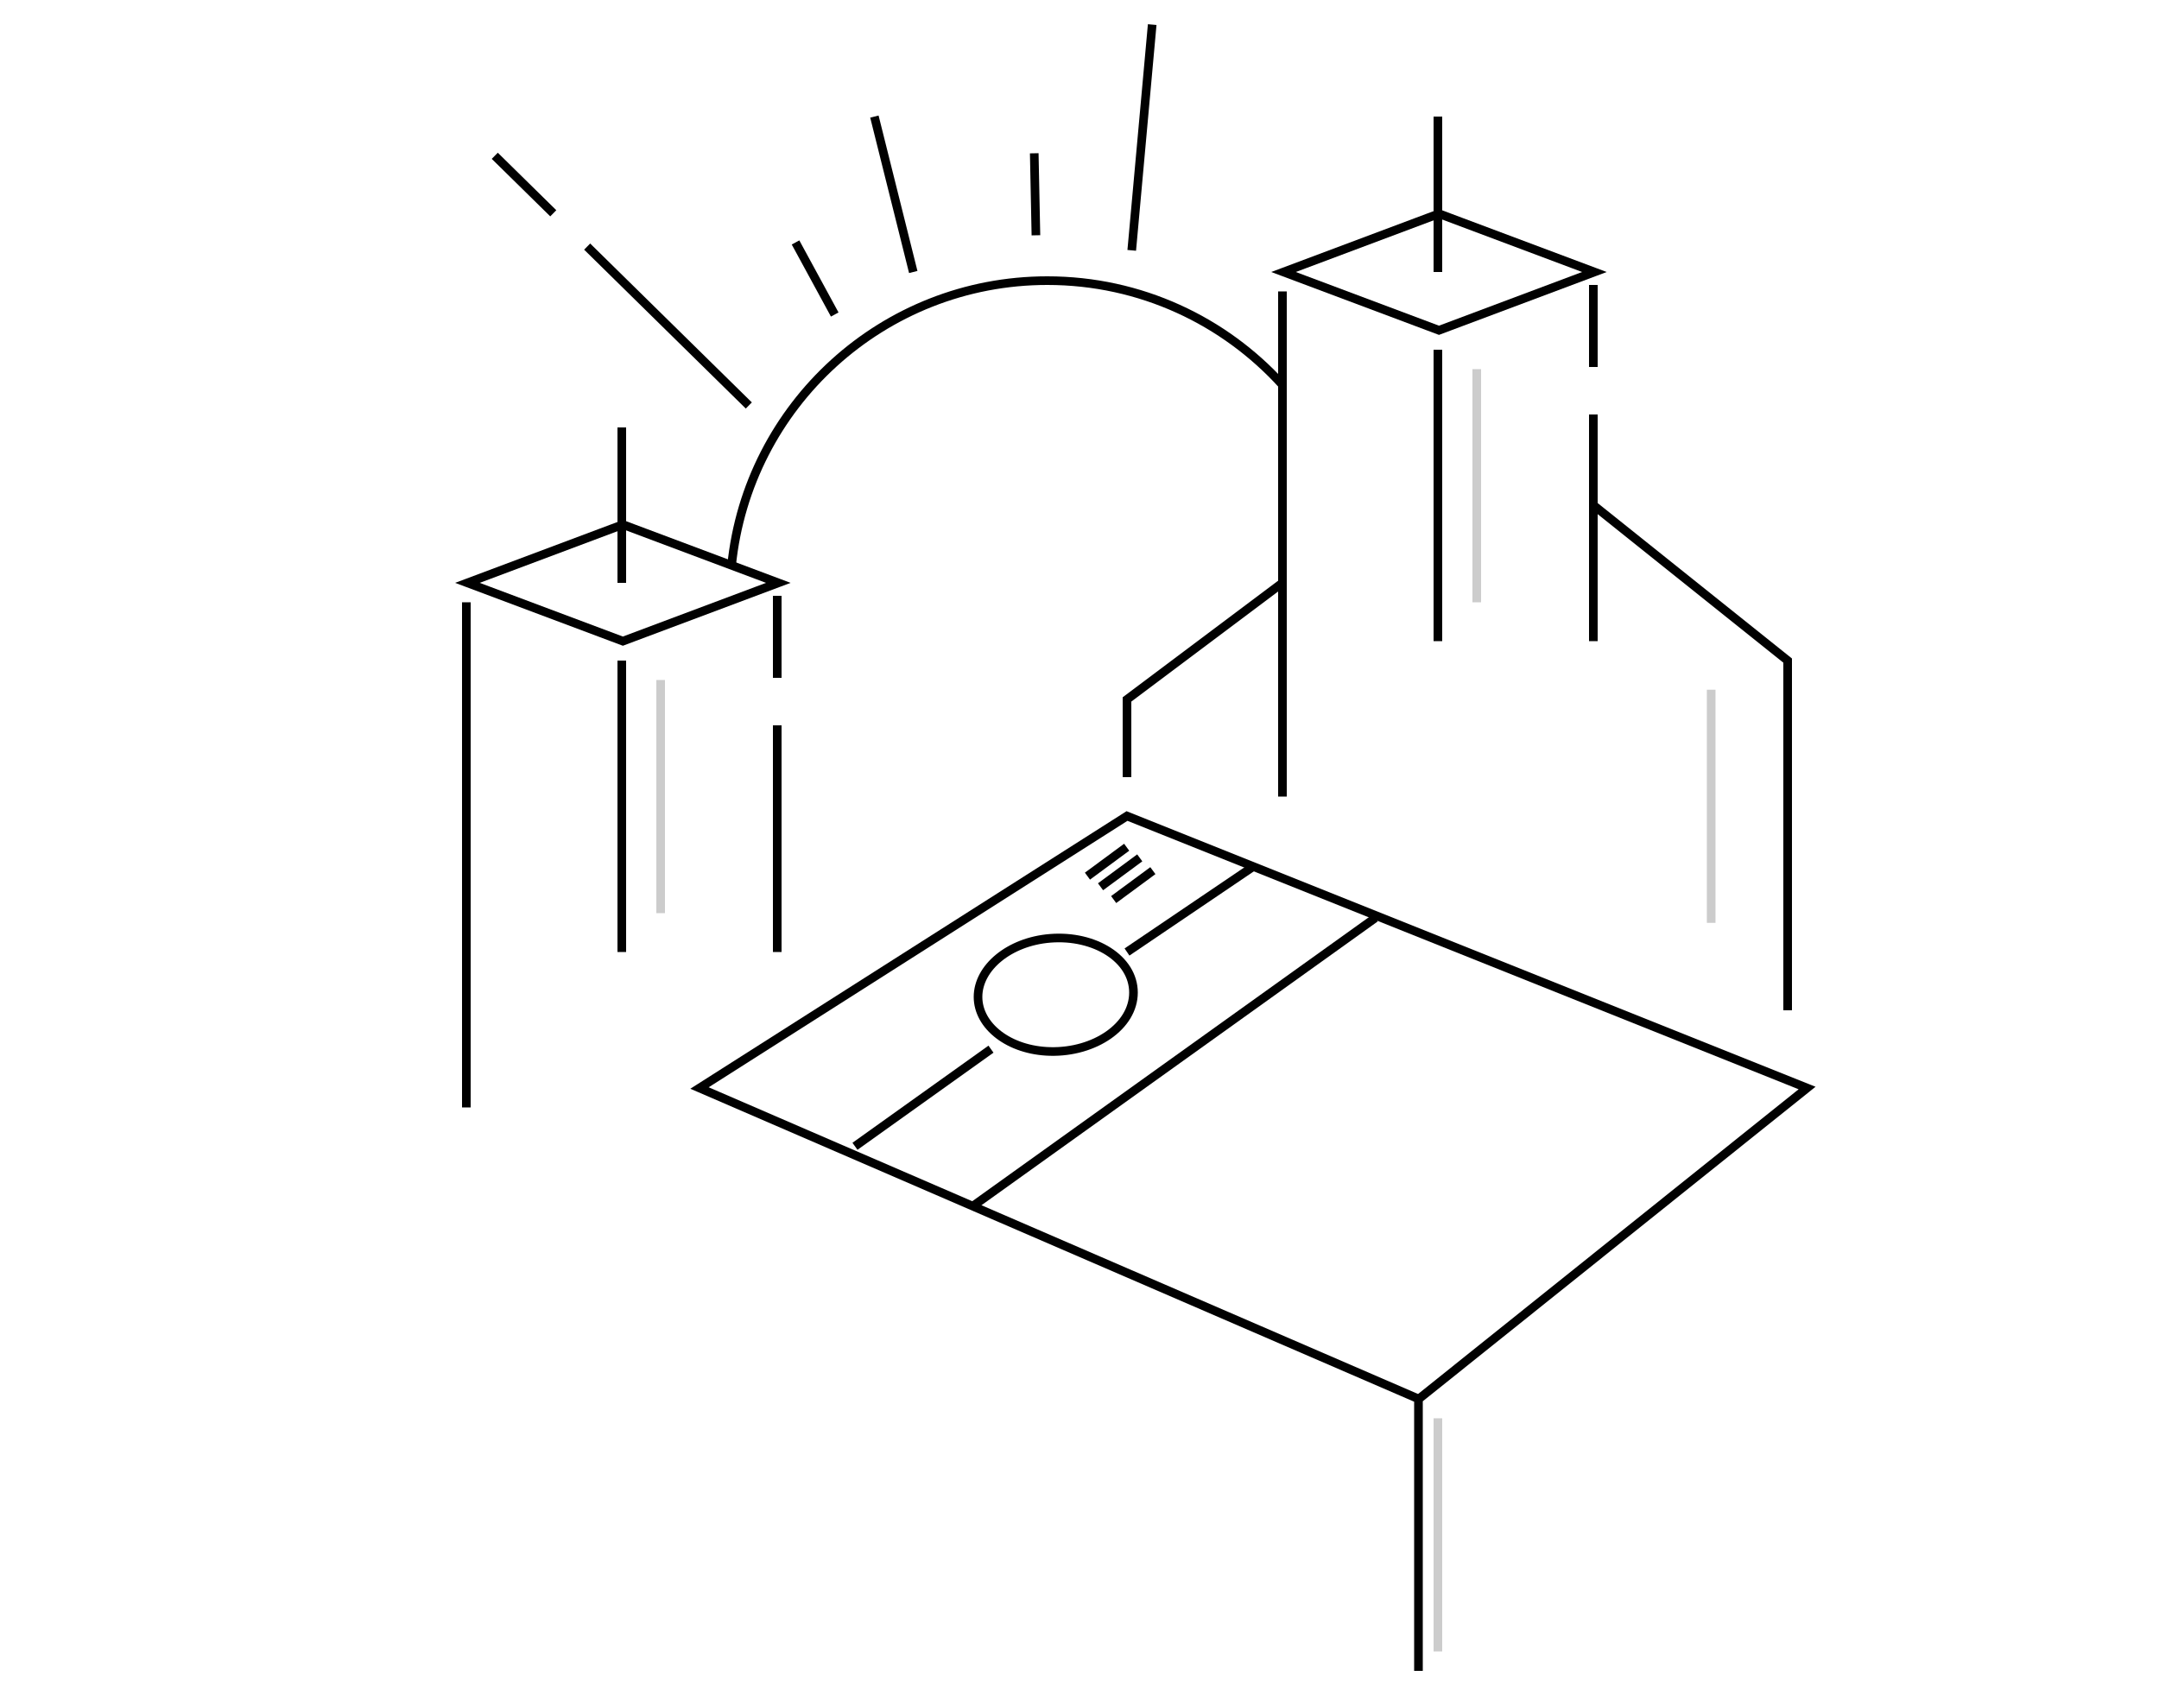
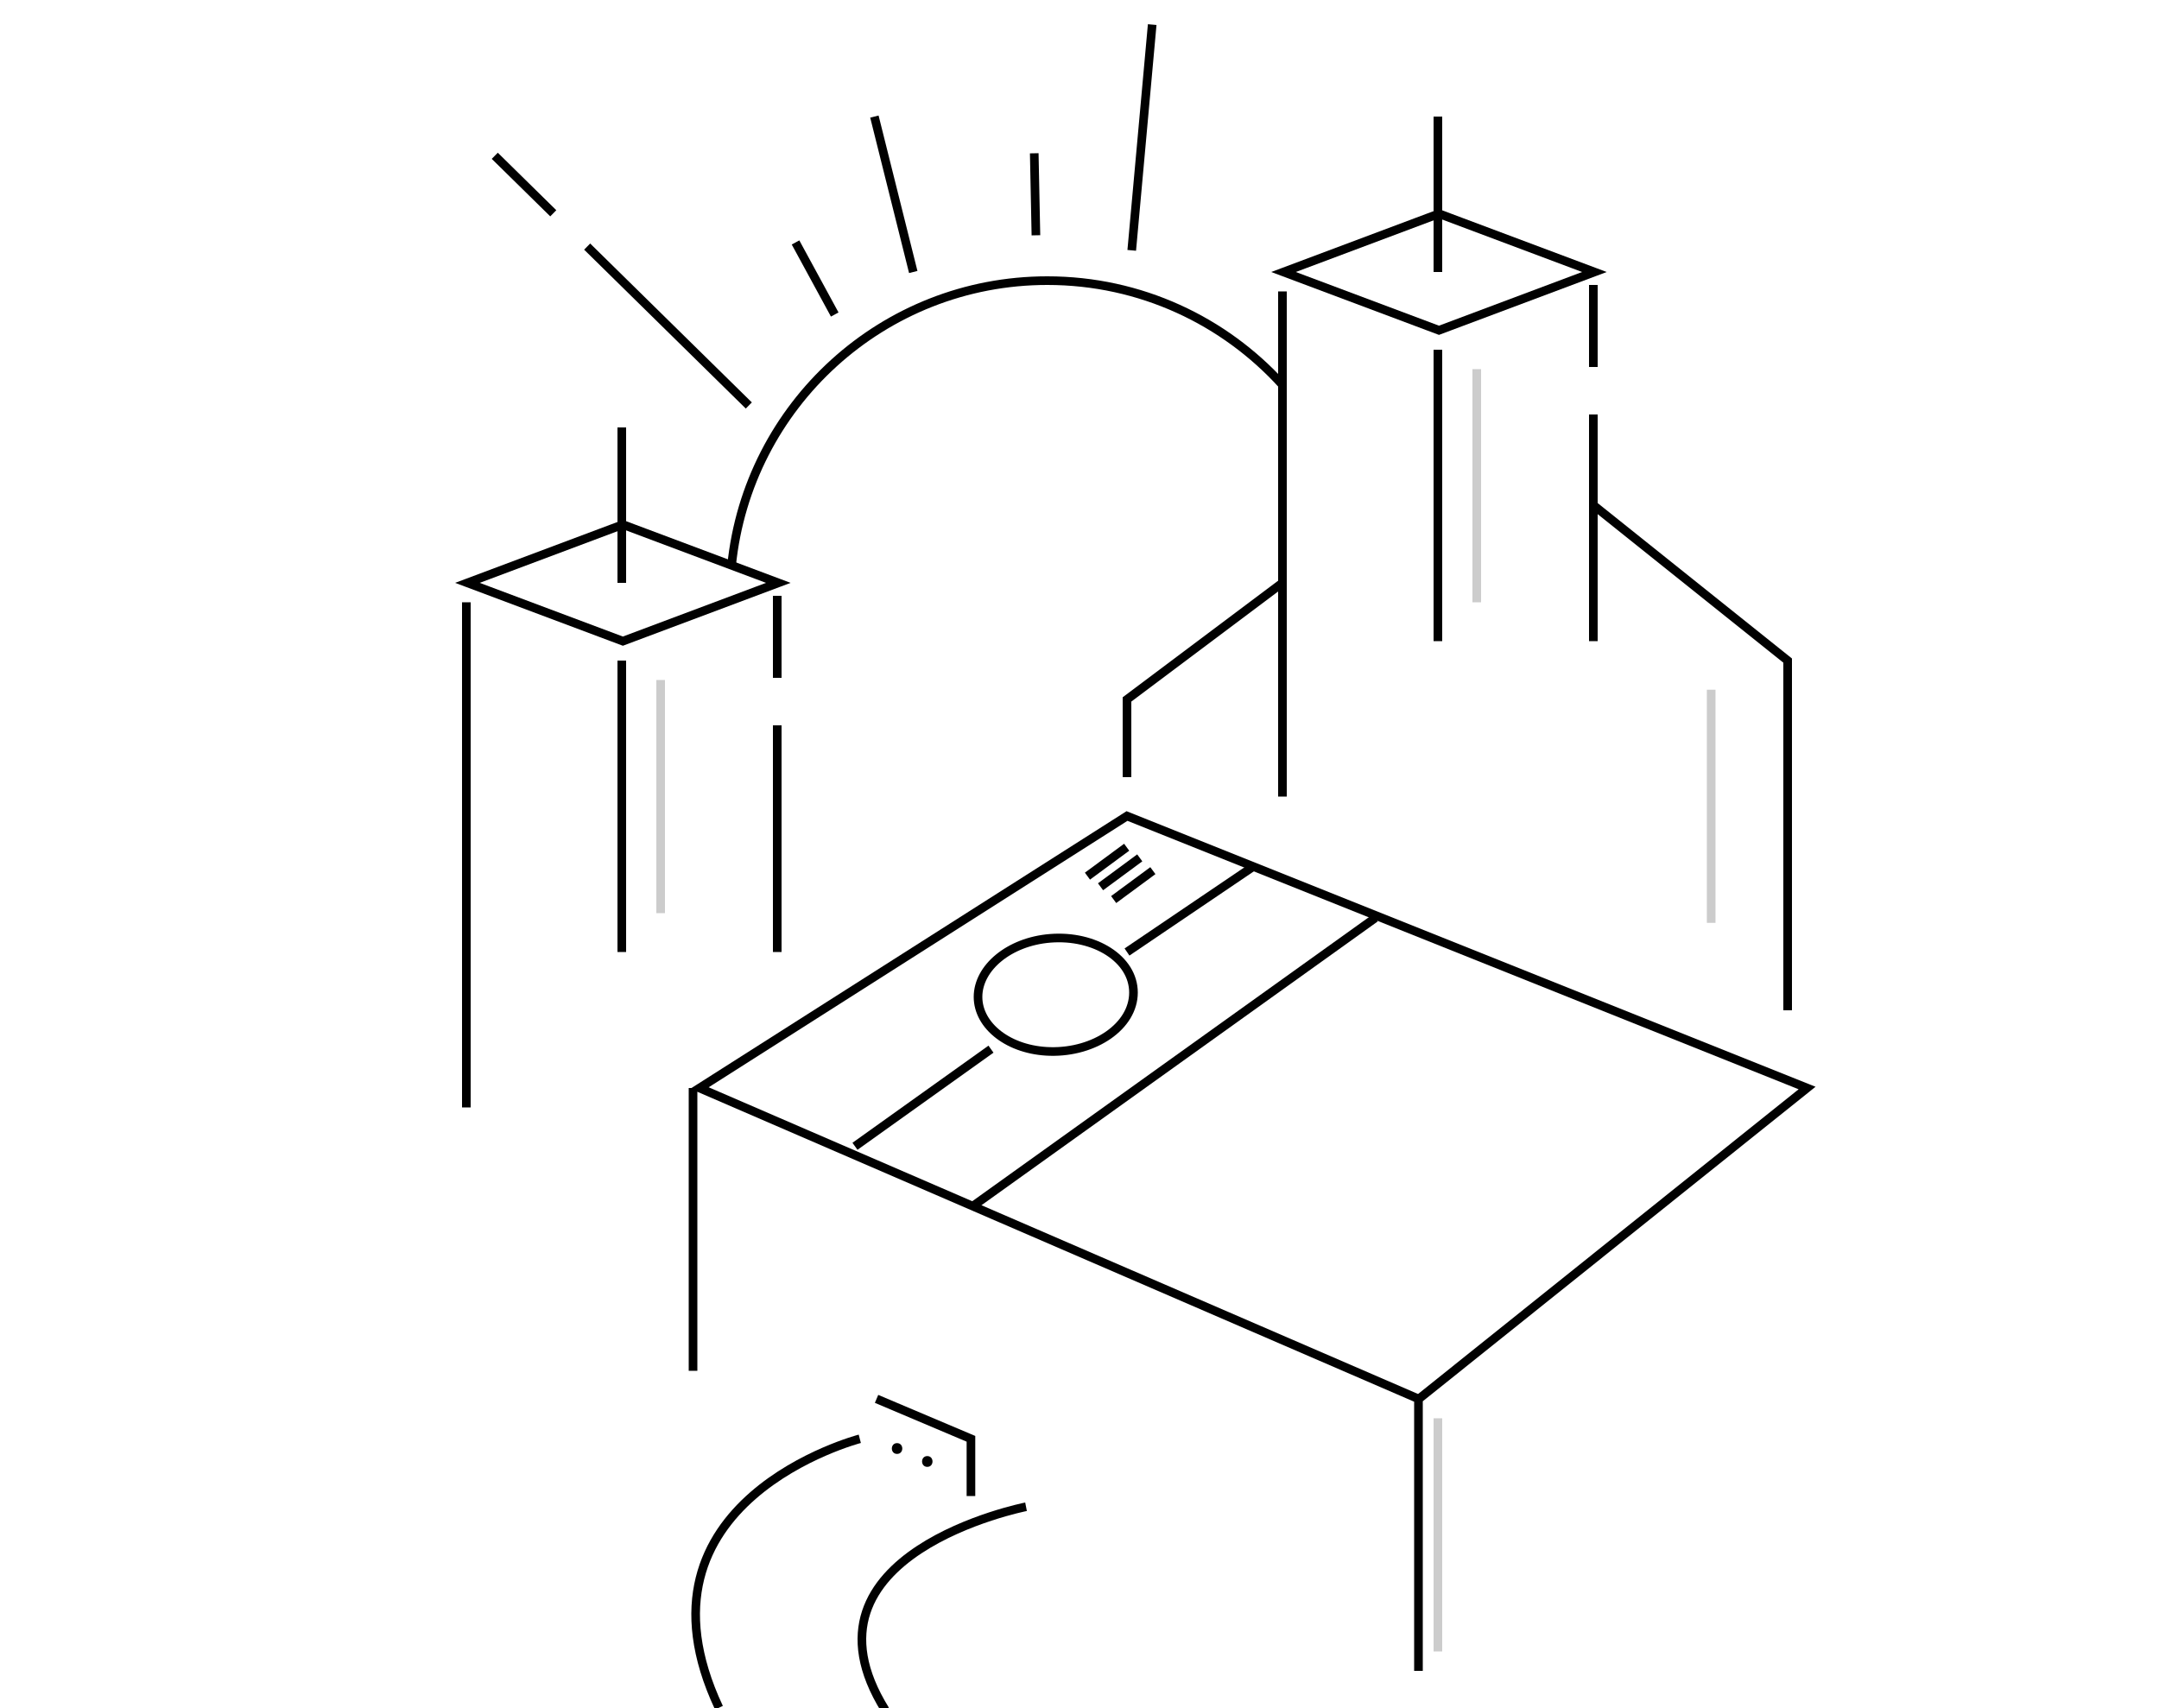
<svg xmlns="http://www.w3.org/2000/svg" version="1.1" id="Layer_1" x="0px" y="0px" width="1000px" height="791.075px" viewBox="0 0 1000 791.075" enable-background="new 0 0 1000 791.075" xml:space="preserve">
  <g>
    <line fill="none" stroke="#010101" stroke-width="4" stroke-miterlimit="10" x1="360" y1="441" x2="360" y2="336" />
    <line fill="none" stroke="#010101" stroke-width="4" stroke-miterlimit="10" x1="360" y1="314" x2="360" y2="276" />
  </g>
  <polygon fill="none" stroke="#010101" stroke-width="4" stroke-miterlimit="10" points="288.5,243 216.5,270 288.5,297 360.5,270   " />
  <line fill="none" stroke="#010101" stroke-width="4" stroke-miterlimit="10" x1="216" y1="513" x2="216" y2="279" />
  <line fill="none" stroke="#010101" stroke-width="4" stroke-miterlimit="10" x1="288" y1="270" x2="288" y2="198" />
  <path fill="#010101" stroke="#010101" stroke-width="4" stroke-miterlimit="10" d="M288.5,306" />
  <line fill="none" stroke="#010101" stroke-width="4" stroke-miterlimit="10" x1="288" y1="306" x2="288" y2="441" />
  <line opacity="0.2" fill="none" stroke="#010101" stroke-width="4" stroke-miterlimit="10" x1="306" y1="315" x2="306" y2="423" />
  <polyline fill="none" stroke="#010101" stroke-width="4" stroke-miterlimit="10" points="655.277,649.529 837,504 792,486 522,378   324,504 657,648 657,774 " />
  <line opacity="0.2" fill="none" stroke="#010101" stroke-width="4" stroke-miterlimit="10" x1="666" y1="657" x2="666" y2="765" />
  <g>
    <line fill="none" stroke="#010101" stroke-width="4" stroke-miterlimit="10" x1="738" y1="297" x2="738" y2="192" />
    <line fill="none" stroke="#010101" stroke-width="4" stroke-miterlimit="10" x1="738" y1="170" x2="738" y2="132" />
  </g>
  <polygon fill="none" stroke="#010101" stroke-width="4" stroke-miterlimit="10" points="666.5,99 594.5,126 666.5,153 738.5,126 " />
  <line fill="none" stroke="#010101" stroke-width="4" stroke-miterlimit="10" x1="594" y1="369" x2="594" y2="135" />
  <line fill="none" stroke="#010101" stroke-width="4" stroke-miterlimit="10" x1="666" y1="126" x2="666" y2="54" />
  <path fill="#010101" stroke="#010101" stroke-width="4" stroke-miterlimit="10" d="M666.5,162" />
  <line fill="none" stroke="#010101" stroke-width="4" stroke-miterlimit="10" x1="666" y1="162" x2="666" y2="297" />
  <line opacity="0.2" fill="none" stroke="#010101" stroke-width="4" stroke-miterlimit="10" x1="684" y1="171" x2="684" y2="279" />
  <polyline fill="none" stroke="#010101" stroke-width="4" stroke-miterlimit="10" points="738,234 828,306 828,468 " />
  <polyline fill="none" stroke="#010101" stroke-width="4" stroke-miterlimit="10" points="594,270 522,324 522,360 " />
  <path display="none" fill="none" stroke="#010101" stroke-width="6" stroke-miterlimit="10" d="M738,765  c4.971,44.735-27.266,85.029-72,90c-35.788,3.977-68.023-21.812-72-57.6c-3.182-28.631,17.449-54.419,46.08-57.601  c22.904-2.545,43.535,13.96,46.08,36.864c2.036,18.323-11.168,34.828-29.491,36.864c-14.659,1.628-27.862-8.935-29.491-23.594  c-1.303-11.727,7.147-22.29,18.874-23.593c9.382-1.042,17.832,5.718,18.875,15.1c0.833,7.505-4.575,14.266-12.08,15.1  c-6.004,0.667-11.412-3.659-12.079-9.664" />
  <line fill="none" stroke="#010101" stroke-width="4" stroke-miterlimit="10" x1="396" y1="531" x2="459" y2="486" />
  <line fill="none" stroke="#010101" stroke-width="4" stroke-miterlimit="10" x1="522" y1="441" x2="580.5" y2="401.4" />
  <path fill="none" stroke="#010101" stroke-width="4" stroke-miterlimit="10" d="M525,459.788c0,15.582-17.967,27.783-38.557,27.29  C467.408,486.622,453,475.32,453,461.805c0-13.515,14.408-25.624,33.443-27.146C507.033,433.013,525,444.207,525,459.788z" />
  <line fill="none" stroke="#010101" stroke-width="4" stroke-miterlimit="10" x1="503.683" y1="405.859" x2="521.847" y2="392.46" />
  <line fill="none" stroke="#010101" stroke-width="4" stroke-miterlimit="10" x1="515.82" y1="416.707" x2="533.985" y2="403.309" />
  <line fill="none" stroke="#010101" stroke-width="4" stroke-miterlimit="10" x1="509.745" y1="410.782" x2="527.909" y2="397.384" />
  <path display="none" fill="none" stroke="#010101" stroke-width="4" stroke-miterlimit="10" d="M224.104,287.101  c0,0,245.589-362.982,580.272,0" />
  <line opacity="0.2" fill="none" stroke="#010101" stroke-width="4" stroke-miterlimit="10" x1="792.576" y1="319.5" x2="792.576" y2="427.5" />
  <path fill="none" stroke="#010101" stroke-width="4" stroke-miterlimit="10" d="M338.851,261.97  C346.378,187.844,408.98,130,485.092,130c43.183,0,82.018,18.62,108.912,48.27" />
  <g>
    <line fill="none" stroke="#010101" stroke-width="4" stroke-miterlimit="10" x1="346.834" y1="187.834" x2="271.954" y2="114.227" />
    <line fill="none" stroke="#010101" stroke-width="4" stroke-miterlimit="10" x1="256.265" y1="98.805" x2="229.166" y2="72.166" />
  </g>
  <line fill="none" stroke="#010101" stroke-width="4" stroke-miterlimit="10" x1="449.719" y1="559.338" x2="637" y2="425.2" />
  <line fill="none" stroke="#010101" stroke-width="4" stroke-miterlimit="10" x1="386.626" y1="145.692" x2="368.474" y2="112.308" />
  <line fill="none" stroke="#010101" stroke-width="4" stroke-miterlimit="10" x1="423" y1="126" x2="405" y2="54" />
  <g>
    <line fill="none" stroke="#010101" stroke-width="4" stroke-miterlimit="10" x1="524.195" y1="115.972" x2="533.671" y2="11.399" />
    <line fill="none" stroke="#010101" stroke-width="4" stroke-miterlimit="10" x1="535.658" y1="-10.511" x2="539.088" y2="-48.355" />
  </g>
  <line fill="none" stroke="#010101" stroke-width="4" stroke-miterlimit="10" x1="479.816" y1="108.996" x2="479.039" y2="71.003" />
+   <line fill="none" stroke="#010101" stroke-width="4" stroke-miterlimit="10" x1="321" y1="504" x2="321" y2="635" />
+   <g display="none">
+     <line display="inline" fill="none" stroke="#010101" stroke-width="4" stroke-miterlimit="10" x1="351.859" y1="553.1" x2="361.859" y2="558.1" />
+     <line display="inline" fill="none" stroke="#010101" stroke-width="4" stroke-miterlimit="10" x1="351.859" y1="565.1" x2="361.859" y2="570.1" />
+     <line display="inline" fill="none" stroke="#010101" stroke-width="4" stroke-miterlimit="10" x1="351.859" y1="576.1" x2="361.859" y2="581.1" />
+     <g display="inline">
+       <line fill="none" stroke="#010101" stroke-width="4" stroke-miterlimit="10" x1="351.859" y1="553.1" x2="361.859" y2="558.1" />
+       <line fill="none" stroke="#010101" stroke-width="4" stroke-miterlimit="10" x1="351.859" y1="565.1" x2="361.859" y2="570.1" />
+       <line fill="none" stroke="#010101" stroke-width="4" stroke-miterlimit="10" x1="351.859" y1="576.1" x2="361.859" y2="581.1" />
+     </g>
+     <line display="inline" fill="none" stroke="#010101" stroke-width="4" stroke-miterlimit="10" x1="370.859" y1="562.1" x2="380.859" y2="567.1" />
+     <line display="inline" fill="none" stroke="#010101" stroke-width="4" stroke-miterlimit="10" x1="370.859" y1="574.1" x2="380.859" y2="579.1" />
+     <line display="inline" fill="none" stroke="#010101" stroke-width="4" stroke-miterlimit="10" x1="370.859" y1="585.1" x2="380.859" y2="590.1" />
+     <line display="inline" fill="none" stroke="#010101" stroke-width="4" stroke-miterlimit="10" x1="388.859" y1="570.1" x2="398.859" y2="575.1" />
+     <line display="inline" fill="none" stroke="#010101" stroke-width="4" stroke-miterlimit="10" x1="388.859" y1="582.1" x2="398.859" y2="587.1" />
+     <line display="inline" fill="none" stroke="#010101" stroke-width="4" stroke-miterlimit="10" x1="388.859" y1="593.1" x2="398.859" y2="598.1" />
+   </g>
+   <g display="none">
+     <line display="inline" fill="none" stroke="#010101" stroke-width="4" stroke-miterlimit="10" x1="562.578" y1="641" x2="572.578" y2="646" />
+     <line display="inline" fill="none" stroke="#010101" stroke-width="4" stroke-miterlimit="10" x1="562.578" y1="653" x2="572.578" y2="658" />
+     <line display="inline" fill="none" stroke="#010101" stroke-width="4" stroke-miterlimit="10" x1="562.578" y1="664" x2="572.578" y2="669" />
+     <g display="inline">
+       <line fill="none" stroke="#010101" stroke-width="4" stroke-miterlimit="10" x1="562.578" y1="641" x2="572.578" y2="646" />
+       <line fill="none" stroke="#010101" stroke-width="4" stroke-miterlimit="10" x1="562.578" y1="653" x2="572.578" y2="658" />
+       <line fill="none" stroke="#010101" stroke-width="4" stroke-miterlimit="10" x1="562.578" y1="664" x2="572.578" y2="669" />
+     </g>
+     <line display="inline" fill="none" stroke="#010101" stroke-width="4" stroke-miterlimit="10" x1="581.578" y1="650" x2="591.578" y2="655" />
+     <line display="inline" fill="none" stroke="#010101" stroke-width="4" stroke-miterlimit="10" x1="581.578" y1="662" x2="591.578" y2="667" />
+     <line display="inline" fill="none" stroke="#010101" stroke-width="4" stroke-miterlimit="10" x1="581.578" y1="673" x2="591.578" y2="678" />
+     <line display="inline" fill="none" stroke="#010101" stroke-width="4" stroke-miterlimit="10" x1="599.578" y1="658" x2="609.578" y2="663" />
+     <line display="inline" fill="none" stroke="#010101" stroke-width="4" stroke-miterlimit="10" x1="599.578" y1="670" x2="609.578" y2="675" />
+     <line display="inline" fill="none" stroke="#010101" stroke-width="4" stroke-miterlimit="10" x1="599.578" y1="681" x2="609.578" y2="686" />
+   </g>
+   <path fill="none" stroke="#010101" stroke-width="4" stroke-miterlimit="10" d="M398.234,666.5c0,0-110.234,28.65-65.234,124.575" />
+   <path fill="none" stroke="#010101" stroke-width="4" stroke-miterlimit="10" d="M475.234,697.979c0,0-110.234,21.641-65.234,94.097" />
+   <polyline fill="none" stroke="#010101" stroke-width="4" stroke-miterlimit="10" points="449.719,693 449.719,666.5 406,648 " />
+   <g>
+     <g>
+       <path fill="#010101" d="M429.5,679.5c3.224,0,3.224-5,0-5S426.276,679.5,429.5,679.5L429.5,679.5z" />
+     </g>
+   </g>
+   <g>
+     <g>
+       <path fill="#010101" d="M415.5,673.5c3.224,0,3.224-5,0-5S412.276,673.5,415.5,673.5L415.5,673.5z" />
+     </g>
+   </g>
+   <path fill="none" stroke="#010101" stroke-miterlimit="10" d="M489,623" />
</svg>
